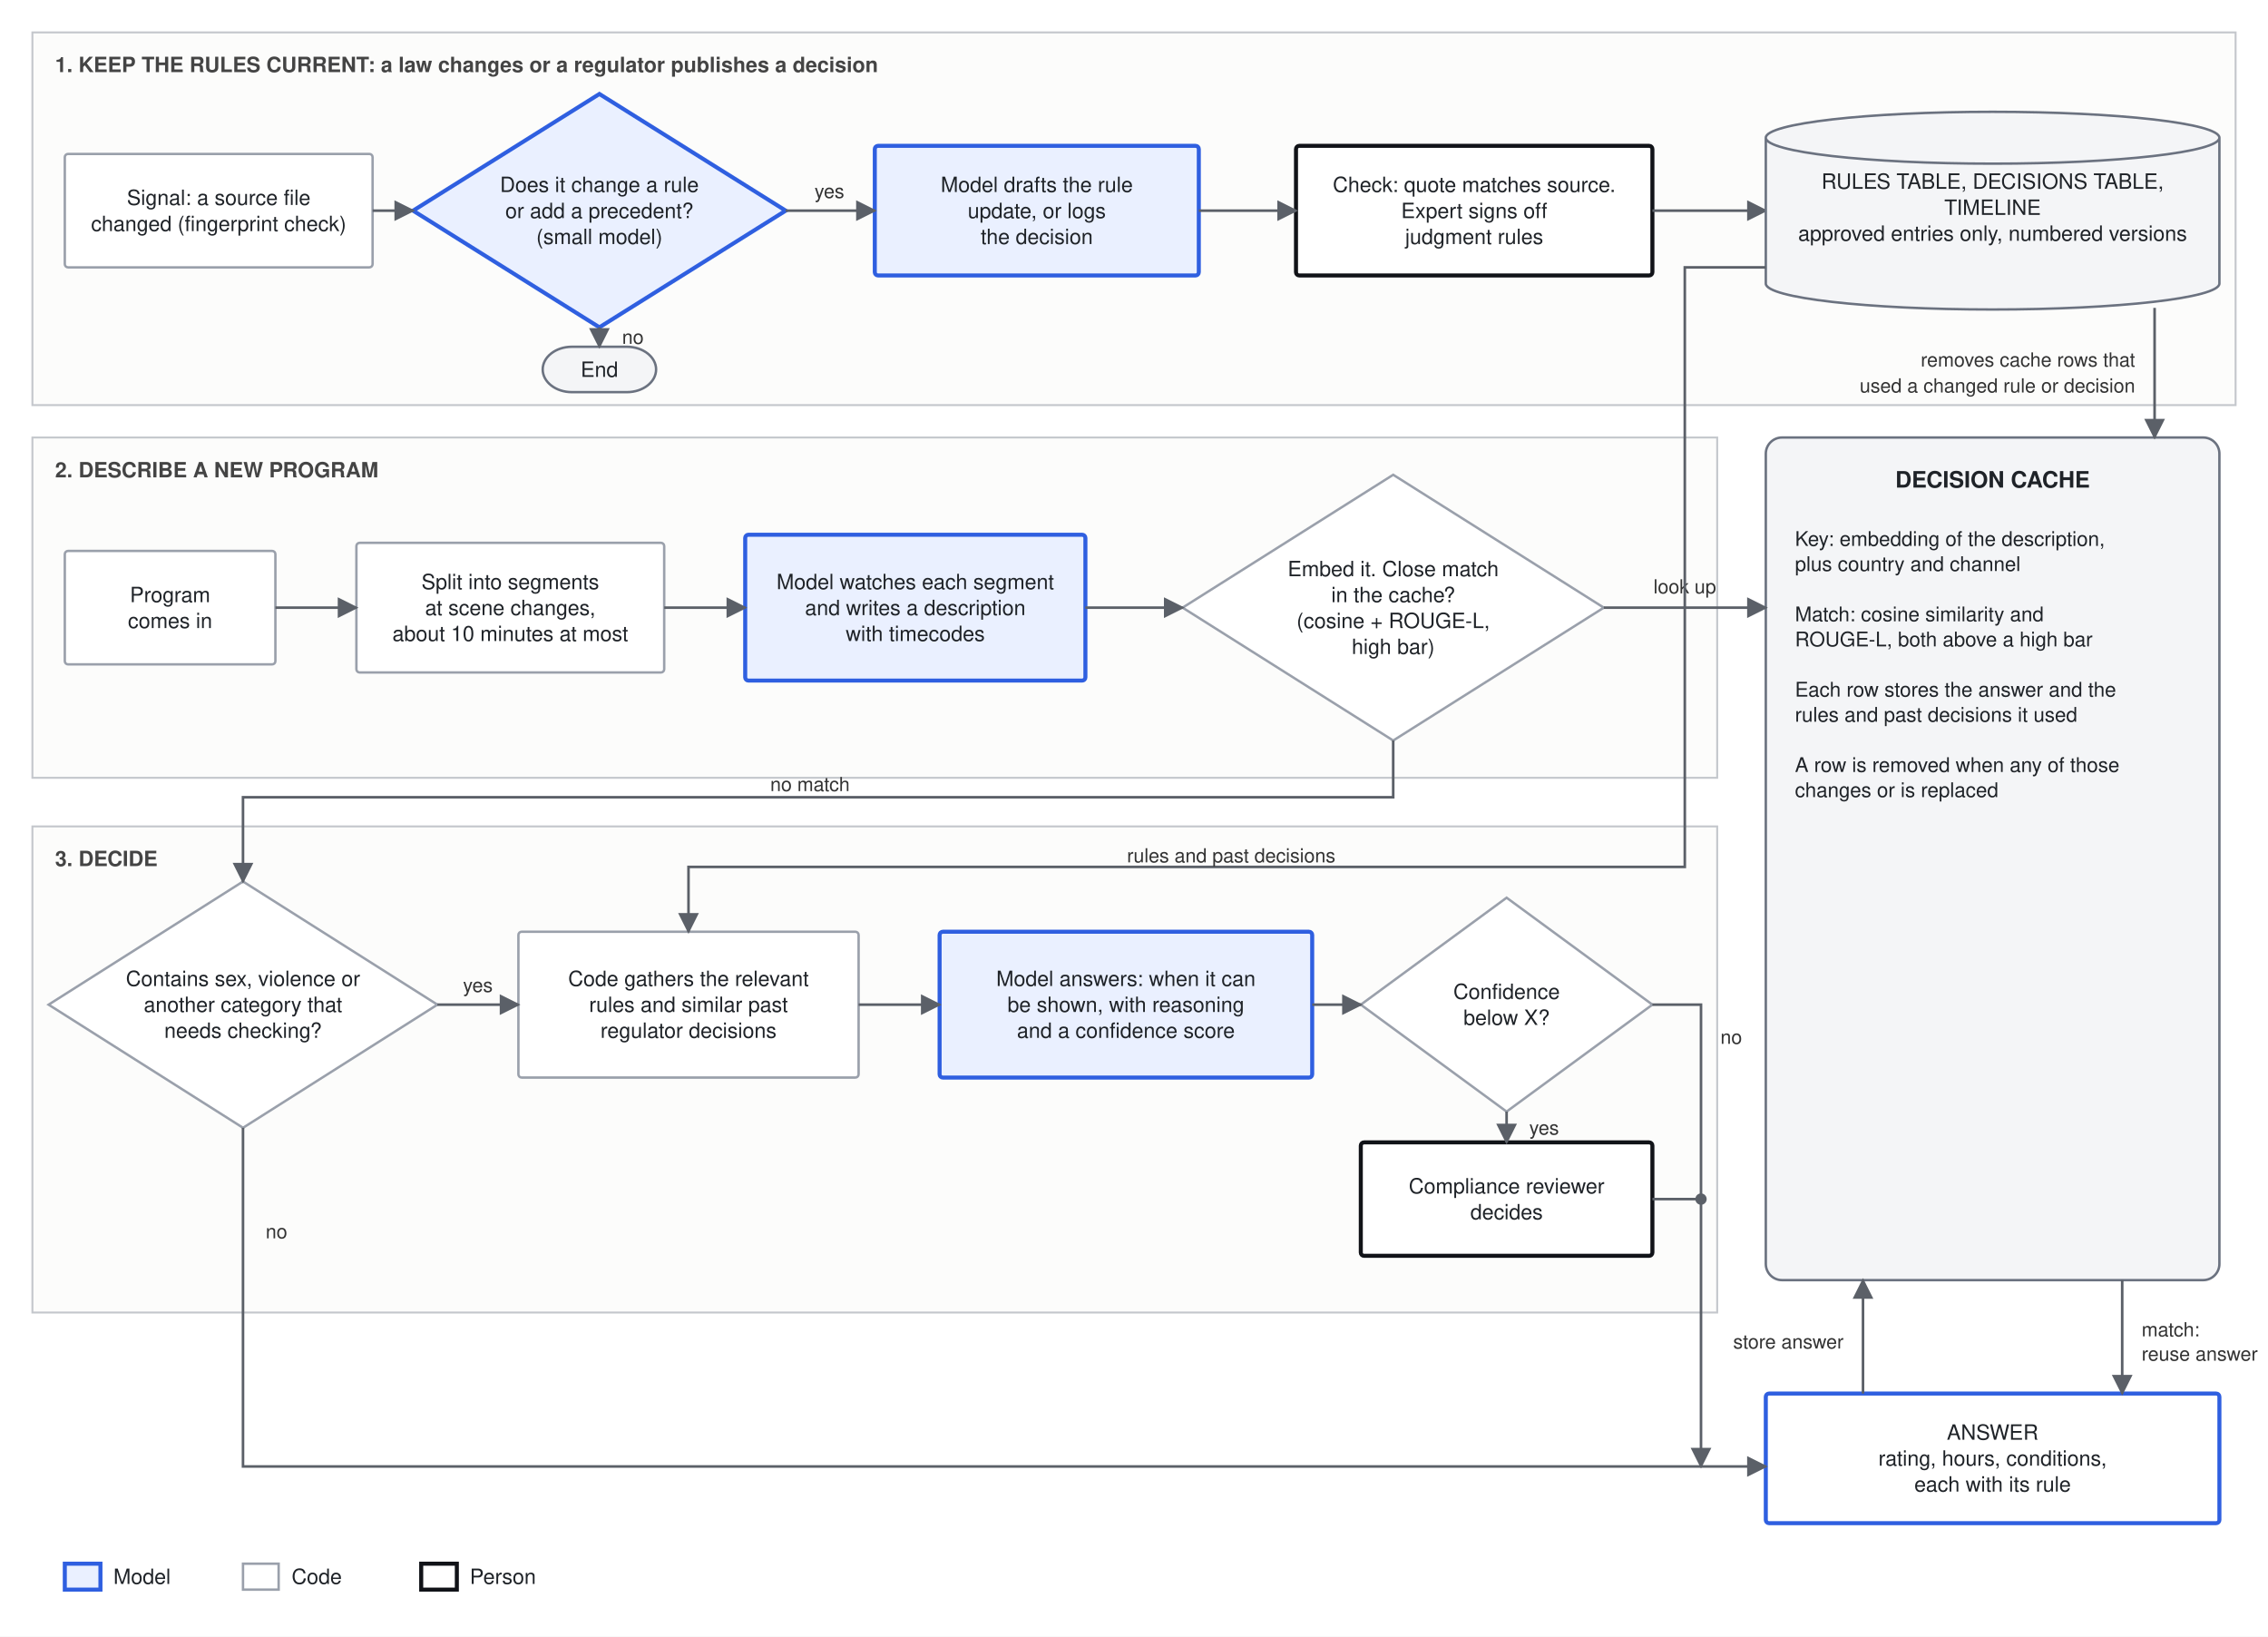
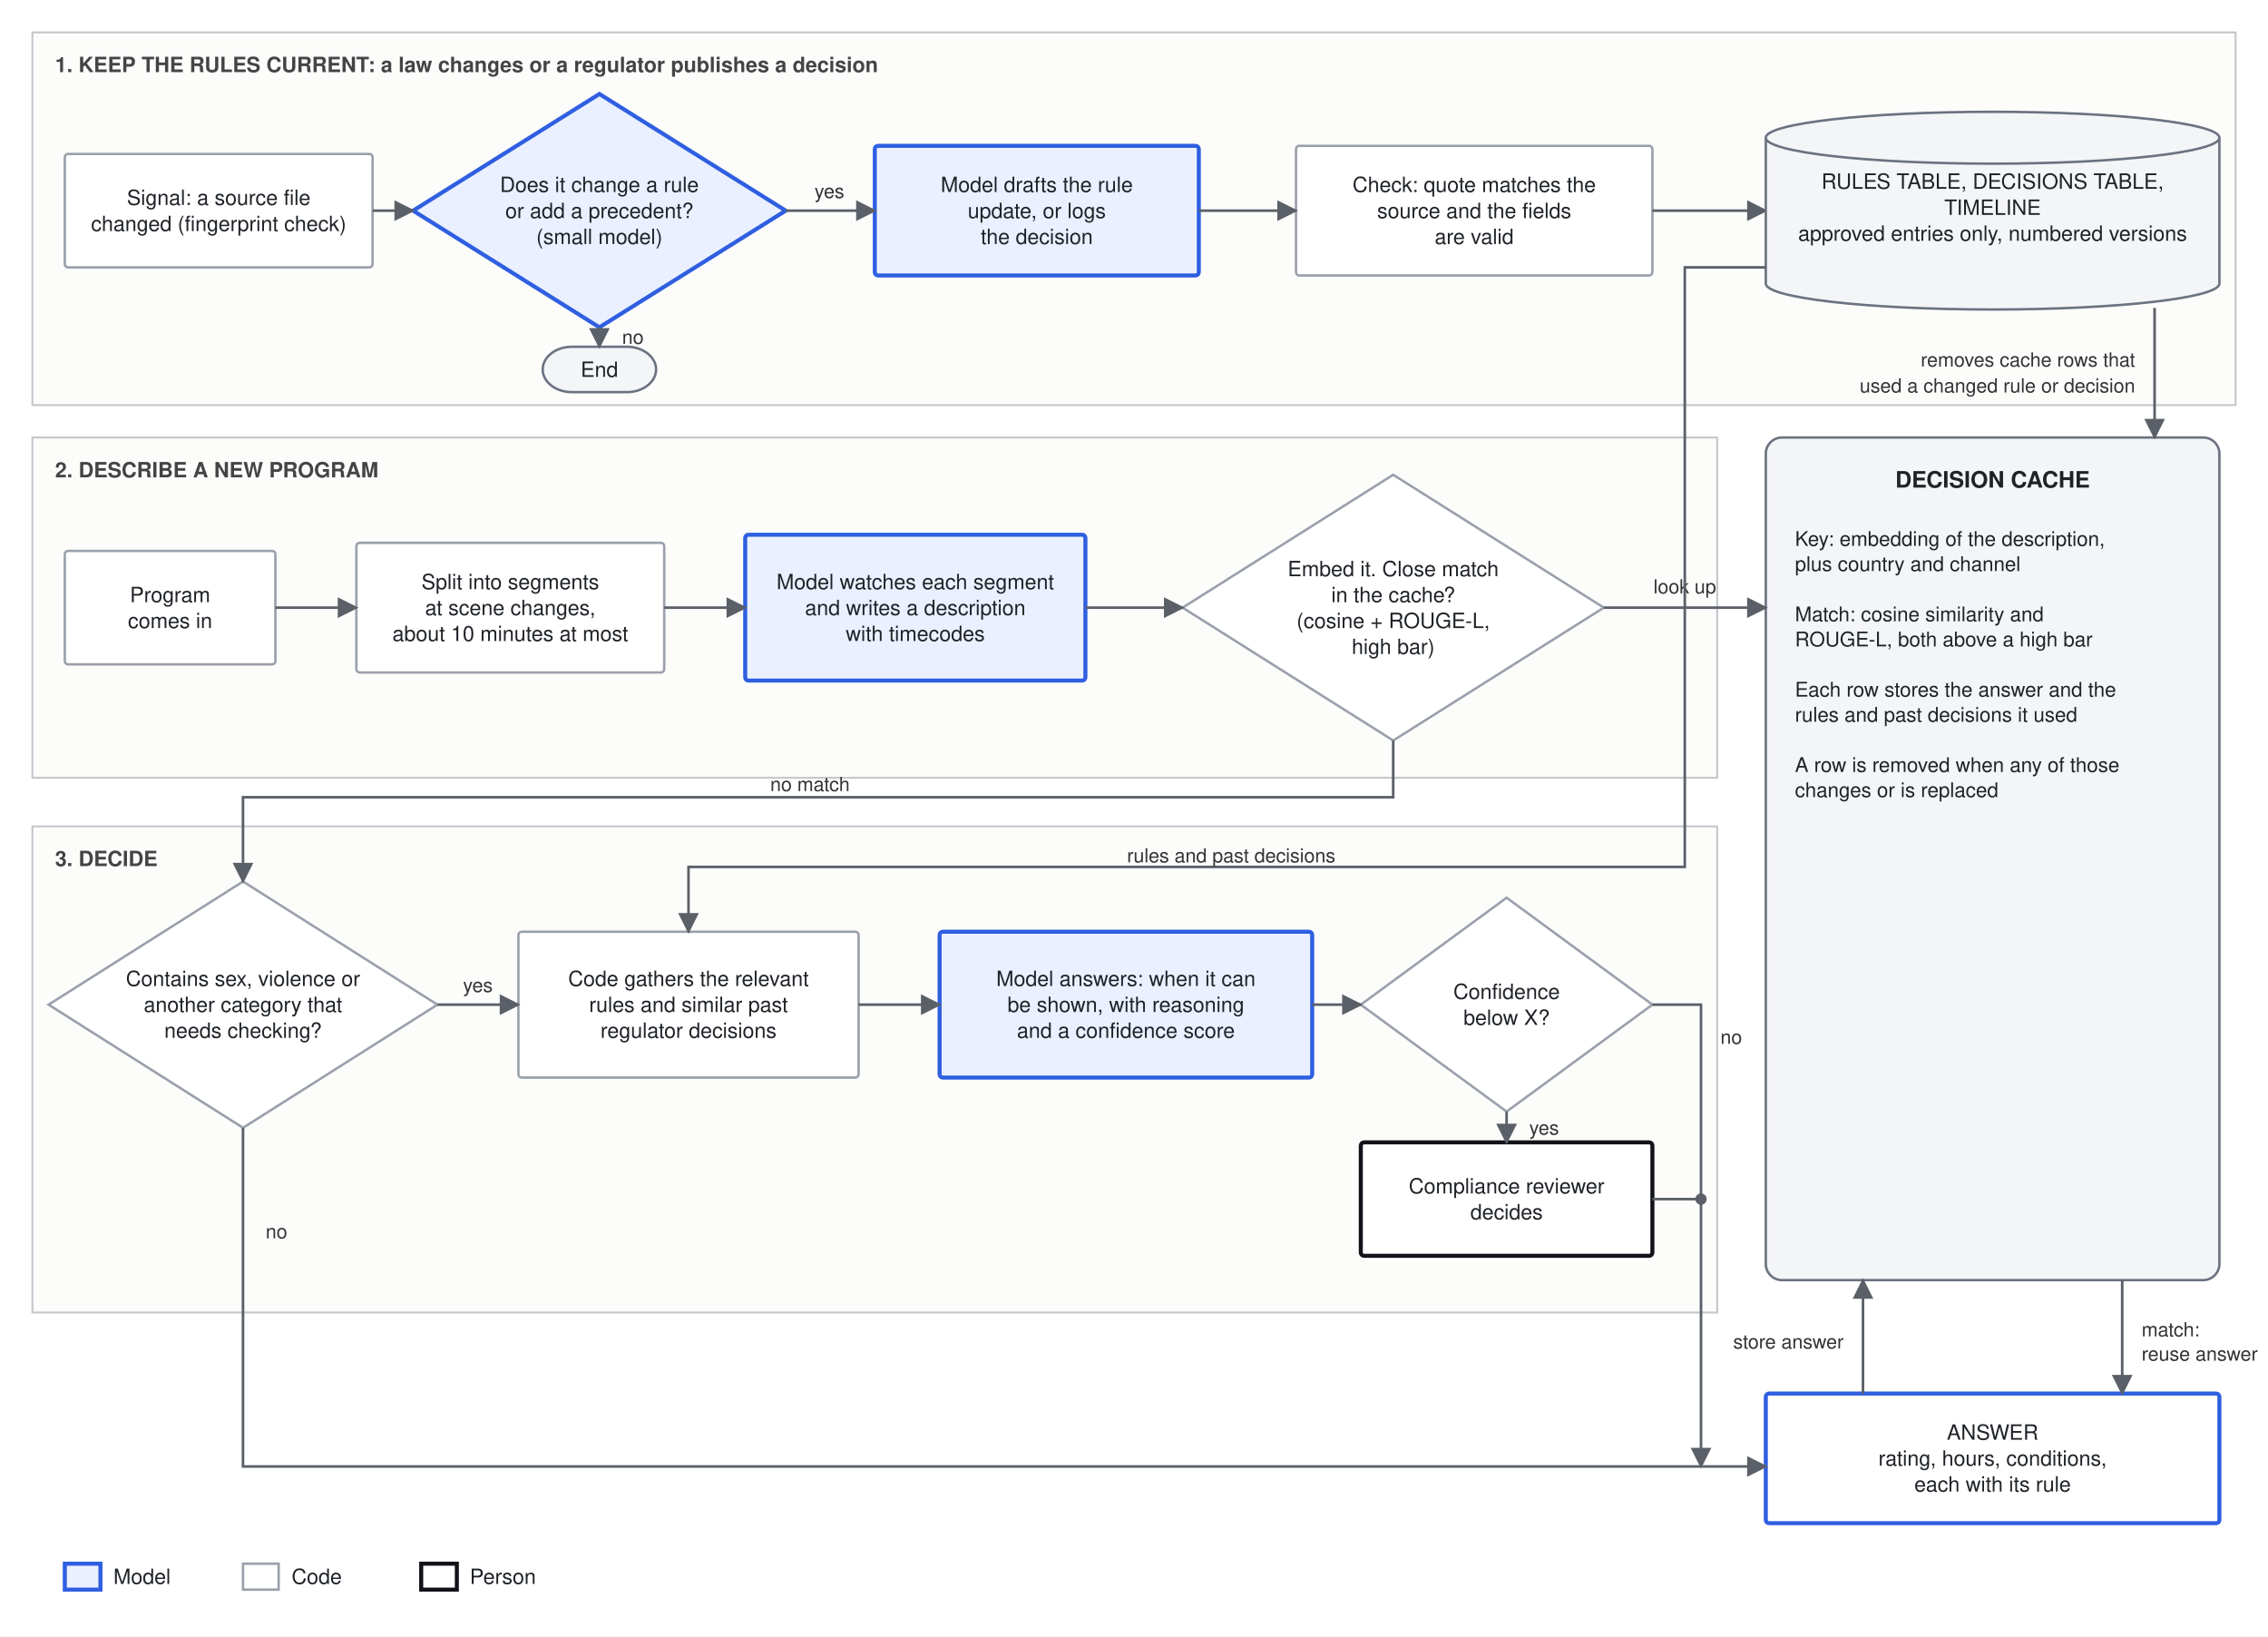
<svg xmlns="http://www.w3.org/2000/svg" viewBox="0 0 1400 1010" font-family="Helvetica, Arial, sans-serif">
  <defs>
    <marker id="a" viewBox="0 0 10 10" refX="9" refY="5" markerWidth="8" markerHeight="8" orient="auto-start-reverse">
      <path d="M0,0 L10,5 L0,10 z" fill="#5b6068" />
    </marker>
  </defs>
  <rect width="1400" height="1010" fill="#ffffff" />
  <rect x="20" y="20" width="1360" height="230" fill="#fcfcfb" stroke="#c4c7cc" stroke-width="1.2" />
  <text x="34" y="44.5" text-anchor="start" font-size="13" font-weight="bold" fill="#444">1. KEEP THE RULES CURRENT: a law changes or a regulator publishes a decision</text>
  <rect x="20" y="270" width="1040" height="210" fill="#fcfcfb" stroke="#c4c7cc" stroke-width="1.2" />
  <text x="34" y="294.6" text-anchor="start" font-size="13" font-weight="bold" fill="#444">2. DESCRIBE A NEW PROGRAM</text>
  <rect x="20" y="510" width="1040" height="300" fill="#fcfcfb" stroke="#c4c7cc" stroke-width="1.2" />
  <text x="34" y="534.5" text-anchor="start" font-size="13" font-weight="bold" fill="#444">3. DECIDE</text>
  <rect x="40.0" y="95.0" width="190" height="70" rx="2" fill="#ffffff" stroke="#9aa0ab" stroke-width="1.5" />
  <text x="135" y="126.5" text-anchor="middle" font-size="13" font-weight="normal" fill="#1f2328">Signal: a source file</text>
  <text x="135" y="142.6" text-anchor="middle" font-size="13" font-weight="normal" fill="#1f2328">changed (fingerprint check)</text>
  <polygon points="370,58 485,130 370,202 255,130" fill="#eaf0ff" stroke="#2f5fe0" stroke-width="2.5" />
  <text x="370" y="118.5" text-anchor="middle" font-size="13" font-weight="normal" fill="#1f2328">Does it change a rule</text>
  <text x="370" y="134.6" text-anchor="middle" font-size="13" font-weight="normal" fill="#1f2328">or add a precedent?</text>
  <text x="370" y="150.6" text-anchor="middle" font-size="13" font-weight="normal" fill="#1f2328">(small model)</text>
  <rect x="540.0" y="90.0" width="200" height="80" rx="2" fill="#eaf0ff" stroke="#2f5fe0" stroke-width="2.5" />
  <text x="640" y="118.5" text-anchor="middle" font-size="13" font-weight="normal" fill="#1f2328">Model drafts the rule</text>
  <text x="640" y="134.6" text-anchor="middle" font-size="13" font-weight="normal" fill="#1f2328">update, or logs</text>
  <text x="640" y="150.6" text-anchor="middle" font-size="13" font-weight="normal" fill="#1f2328">the decision</text>
-   <rect x="800.0" y="90.0" width="220" height="80" rx="2" fill="#ffffff" stroke="#111318" stroke-width="2.5" />
-   <text x="910" y="118.5" text-anchor="middle" font-size="13" font-weight="normal" fill="#1f2328">Check: quote matches source.</text>
-   <text x="910" y="134.6" text-anchor="middle" font-size="13" font-weight="normal" fill="#1f2328">Expert signs off</text>
-   <text x="910" y="150.6" text-anchor="middle" font-size="13" font-weight="normal" fill="#1f2328">judgment rules</text>
+   <rect x="800.0" y="90.0" width="220" height="80" rx="2" fill="#ffffff" stroke="#9aa0ab" stroke-width="1.5" />
+   <text x="910" y="118.5" text-anchor="middle" font-size="13" font-weight="normal" fill="#1f2328">Check: quote matches the</text>
+   <text x="910" y="134.6" text-anchor="middle" font-size="13" font-weight="normal" fill="#1f2328">source and the fields</text>
+   <text x="910" y="150.6" text-anchor="middle" font-size="13" font-weight="normal" fill="#1f2328">are valid</text>
  <rect x="335.0" y="214.0" width="70" height="28" rx="18" fill="#f4f5f7" stroke="#6b7280" stroke-width="1.5" />
  <text x="370" y="232.6" text-anchor="middle" font-size="13" font-weight="normal" fill="#1f2328">End</text>
  <path d="M 230,130 L 255,130" fill="none" stroke="#5b6068" stroke-width="1.6" marker-end="url(#a)" />
  <path d="M 485,130 L 540,130" fill="none" stroke="#5b6068" stroke-width="1.6" marker-end="url(#a)" />
  <text x="512" y="122.2" text-anchor="middle" font-size="12" font-weight="normal" fill="#333">yes</text>
  <path d="M 740,130 L 800,130" fill="none" stroke="#5b6068" stroke-width="1.6" marker-end="url(#a)" />
  <path d="M 1020,130 L 1090,130" fill="none" stroke="#5b6068" stroke-width="1.6" marker-end="url(#a)" />
  <path d="M 370,202 L 370,214" fill="none" stroke="#5b6068" stroke-width="1.6" marker-end="url(#a)" />
  <text x="384" y="212.2" text-anchor="start" font-size="12" font-weight="normal" fill="#333">no</text>
  <path d="M1090,85 L1090,175 A140,16 0 0 0 1370,175 L1370,85 A140,16 0 0 0 1090,85 A140,16 0 0 0 1370,85" fill="#f4f5f7" stroke="#6b7280" stroke-width="1.5" />
  <text x="1230" y="116.5" text-anchor="middle" font-size="13" font-weight="normal" fill="#1f2328">RULES TABLE, DECISIONS TABLE,</text>
  <text x="1230" y="132.6" text-anchor="middle" font-size="13" font-weight="normal" fill="#1f2328">TIMELINE</text>
  <text x="1230" y="148.6" text-anchor="middle" font-size="13" font-weight="normal" fill="#1f2328">approved entries only, numbered versions</text>
  <rect x="40.0" y="340.0" width="130" height="70" rx="2" fill="#ffffff" stroke="#9aa0ab" stroke-width="1.5" />
  <text x="105" y="371.6" text-anchor="middle" font-size="13" font-weight="normal" fill="#1f2328">Program</text>
  <text x="105" y="387.6" text-anchor="middle" font-size="13" font-weight="normal" fill="#1f2328">comes in</text>
  <rect x="220.0" y="335.0" width="190" height="80" rx="2" fill="#ffffff" stroke="#9aa0ab" stroke-width="1.5" />
  <text x="315" y="363.6" text-anchor="middle" font-size="13" font-weight="normal" fill="#1f2328">Split into segments</text>
  <text x="315" y="379.6" text-anchor="middle" font-size="13" font-weight="normal" fill="#1f2328">at scene changes,</text>
  <text x="315" y="395.6" text-anchor="middle" font-size="13" font-weight="normal" fill="#1f2328">about 10 minutes at most</text>
  <rect x="460.0" y="330.0" width="210" height="90" rx="2" fill="#eaf0ff" stroke="#2f5fe0" stroke-width="2.5" />
  <text x="565" y="363.6" text-anchor="middle" font-size="13" font-weight="normal" fill="#1f2328">Model watches each segment</text>
  <text x="565" y="379.6" text-anchor="middle" font-size="13" font-weight="normal" fill="#1f2328">and writes a description</text>
  <text x="565" y="395.6" text-anchor="middle" font-size="13" font-weight="normal" fill="#1f2328">with timecodes</text>
  <polygon points="860,293 990,375 860,457 730,375" fill="#ffffff" stroke="#9aa0ab" stroke-width="1.5" />
  <text x="860" y="355.6" text-anchor="middle" font-size="13" font-weight="normal" fill="#1f2328">Embed it. Close match</text>
  <text x="860" y="371.6" text-anchor="middle" font-size="13" font-weight="normal" fill="#1f2328">in the cache?</text>
  <text x="860" y="387.6" text-anchor="middle" font-size="13" font-weight="normal" fill="#1f2328">(cosine + ROUGE-L,</text>
  <text x="860" y="403.6" text-anchor="middle" font-size="13" font-weight="normal" fill="#1f2328">high bar)</text>
  <path d="M 170,375 L 220,375" fill="none" stroke="#5b6068" stroke-width="1.6" marker-end="url(#a)" />
  <path d="M 410,375 L 460,375" fill="none" stroke="#5b6068" stroke-width="1.6" marker-end="url(#a)" />
  <path d="M 670,375 L 730,375" fill="none" stroke="#5b6068" stroke-width="1.6" marker-end="url(#a)" />
  <rect x="1090" y="270" width="280" height="520" rx="10" fill="#f4f5f7" stroke="#6b7280" stroke-width="1.5" />
  <text x="1230" y="300.9" text-anchor="middle" font-size="14" font-weight="bold" fill="#1f2328">DECISION CACHE</text>
  <text x="1108" y="336.9" text-anchor="start" font-size="12.5" font-weight="normal" fill="#1f2328">Key: embedding of the description,</text>
  <text x="1108" y="352.4" text-anchor="start" font-size="12.5" font-weight="normal" fill="#1f2328">plus country and channel</text>
  <text x="1108" y="367.9" text-anchor="start" font-size="12.5" font-weight="normal" fill="#1f2328" />
  <text x="1108" y="383.4" text-anchor="start" font-size="12.5" font-weight="normal" fill="#1f2328">Match: cosine similarity and</text>
  <text x="1108" y="398.9" text-anchor="start" font-size="12.5" font-weight="normal" fill="#1f2328">ROUGE-L, both above a high bar</text>
  <text x="1108" y="414.4" text-anchor="start" font-size="12.5" font-weight="normal" fill="#1f2328" />
  <text x="1108" y="429.9" text-anchor="start" font-size="12.5" font-weight="normal" fill="#1f2328">Each row stores the answer and the</text>
  <text x="1108" y="445.4" text-anchor="start" font-size="12.5" font-weight="normal" fill="#1f2328">rules and past decisions it used</text>
  <text x="1108" y="460.9" text-anchor="start" font-size="12.5" font-weight="normal" fill="#1f2328" />
  <text x="1108" y="476.4" text-anchor="start" font-size="12.5" font-weight="normal" fill="#1f2328">A row is removed when any of those</text>
  <text x="1108" y="491.9" text-anchor="start" font-size="12.5" font-weight="normal" fill="#1f2328">changes or is replaced</text>
  <path d="M 990,375 L 1090,375" fill="none" stroke="#5b6068" stroke-width="1.6" marker-end="url(#a)" />
  <text x="1040" y="366.2" text-anchor="middle" font-size="12" font-weight="normal" fill="#333">look up</text>
  <path d="M 1330,190 L 1330,270" fill="none" stroke="#5b6068" stroke-width="1.6" marker-end="url(#a)" />
  <text x="1318" y="226.2" text-anchor="end" font-size="12" font-weight="normal" fill="#333">removes cache rows that</text>
  <text x="1318" y="242.2" text-anchor="end" font-size="12" font-weight="normal" fill="#333">used a changed rule or decision</text>
  <polygon points="150,544 270,620 150,696 30,620" fill="#ffffff" stroke="#9aa0ab" stroke-width="1.5" />
  <text x="150" y="608.5" text-anchor="middle" font-size="13" font-weight="normal" fill="#1f2328">Contains sex, violence or</text>
  <text x="150" y="624.5" text-anchor="middle" font-size="13" font-weight="normal" fill="#1f2328">another category that</text>
  <text x="150" y="640.5" text-anchor="middle" font-size="13" font-weight="normal" fill="#1f2328">needs checking?</text>
  <rect x="320.0" y="575.0" width="210" height="90" rx="2" fill="#ffffff" stroke="#9aa0ab" stroke-width="1.5" />
  <text x="425" y="608.5" text-anchor="middle" font-size="13" font-weight="normal" fill="#1f2328">Code gathers the relevant</text>
  <text x="425" y="624.5" text-anchor="middle" font-size="13" font-weight="normal" fill="#1f2328">rules and similar past</text>
  <text x="425" y="640.5" text-anchor="middle" font-size="13" font-weight="normal" fill="#1f2328">regulator decisions</text>
  <rect x="580.0" y="575.0" width="230" height="90" rx="2" fill="#eaf0ff" stroke="#2f5fe0" stroke-width="2.5" />
  <text x="695" y="608.5" text-anchor="middle" font-size="13" font-weight="normal" fill="#1f2328">Model answers: when it can</text>
  <text x="695" y="624.5" text-anchor="middle" font-size="13" font-weight="normal" fill="#1f2328">be shown, with reasoning</text>
  <text x="695" y="640.5" text-anchor="middle" font-size="13" font-weight="normal" fill="#1f2328">and a confidence score</text>
  <polygon points="930,554 1020,620 930,686 840,620" fill="#ffffff" stroke="#9aa0ab" stroke-width="1.5" />
  <text x="930" y="616.5" text-anchor="middle" font-size="13" font-weight="normal" fill="#1f2328">Confidence</text>
  <text x="930" y="632.5" text-anchor="middle" font-size="13" font-weight="normal" fill="#1f2328">below X?</text>
  <rect x="840.0" y="705.0" width="180" height="70" rx="2" fill="#ffffff" stroke="#111318" stroke-width="2.5" />
  <text x="930" y="736.5" text-anchor="middle" font-size="13" font-weight="normal" fill="#1f2328">Compliance reviewer</text>
  <text x="930" y="752.5" text-anchor="middle" font-size="13" font-weight="normal" fill="#1f2328">decides</text>
  <path d="M 270,620 L 320,620" fill="none" stroke="#5b6068" stroke-width="1.6" marker-end="url(#a)" />
  <text x="295" y="612.2" text-anchor="middle" font-size="12" font-weight="normal" fill="#333">yes</text>
  <path d="M 530,620 L 580,620" fill="none" stroke="#5b6068" stroke-width="1.6" marker-end="url(#a)" />
  <path d="M 810,620 L 840,620" fill="none" stroke="#5b6068" stroke-width="1.6" marker-end="url(#a)" />
  <path d="M 930,686 L 930,705" fill="none" stroke="#5b6068" stroke-width="1.6" marker-end="url(#a)" />
  <text x="944" y="700.2" text-anchor="start" font-size="12" font-weight="normal" fill="#333">yes</text>
  <path d="M 860,457 L 860,492 L 150,492 L 150,544" fill="none" stroke="#5b6068" stroke-width="1.6" marker-end="url(#a)" />
  <text x="500" y="488.2" text-anchor="middle" font-size="12" font-weight="normal" fill="#333">no match</text>
  <path d="M 1090,165 L 1040,165 L 1040,535 L 425,535 L 425,575" fill="none" stroke="#5b6068" stroke-width="1.6" marker-end="url(#a)" />
  <text x="760" y="532.2" text-anchor="middle" font-size="12" font-weight="normal" fill="#333">rules and past decisions</text>
  <rect x="1090.0" y="860.0" width="280" height="80" rx="2" fill="#ffffff" stroke="#2f5fe0" stroke-width="2.5" />
  <text x="1230" y="888.5" text-anchor="middle" font-size="13" font-weight="normal" fill="#1f2328">ANSWER</text>
  <text x="1230" y="904.5" text-anchor="middle" font-size="13" font-weight="normal" fill="#1f2328">rating, hours, conditions,</text>
  <text x="1230" y="920.5" text-anchor="middle" font-size="13" font-weight="normal" fill="#1f2328">each with its rule</text>
  <path d="M 150,696 L 150,905 L 1090,905" fill="none" stroke="#5b6068" stroke-width="1.6" marker-end="url(#a)" />
  <text x="164" y="764.2" text-anchor="start" font-size="12" font-weight="normal" fill="#333">no</text>
  <path d="M 1020,620 L 1050,620 L 1050,905" fill="none" stroke="#5b6068" stroke-width="1.6" marker-end="url(#a)" />
  <text x="1062" y="644.2" text-anchor="start" font-size="12" font-weight="normal" fill="#333">no</text>
  <path d="M 1020,740 L 1050,740" fill="none" stroke="#5b6068" stroke-width="1.6" />
  <path d="M 1150,860 L 1150,790" fill="none" stroke="#5b6068" stroke-width="1.6" marker-end="url(#a)" />
  <text x="1138" y="832.2" text-anchor="end" font-size="12" font-weight="normal" fill="#333">store answer</text>
  <path d="M 1310,790 L 1310,860" fill="none" stroke="#5b6068" stroke-width="1.6" marker-end="url(#a)" />
  <text x="1322" y="824.7" text-anchor="start" font-size="12" font-weight="normal" fill="#333">match:</text>
  <text x="1322" y="839.7" text-anchor="start" font-size="12" font-weight="normal" fill="#333">reuse answer</text>
  <circle cx="1050" cy="740" r="3.5" fill="#5b6068" />
  <rect x="40" y="965" width="22" height="16" fill="#eaf0ff" stroke="#2f5fe0" stroke-width="2.5" />
  <text x="70" y="977.5" text-anchor="start" font-size="13" font-weight="normal" fill="#1f2328">Model</text>
  <rect x="150" y="965" width="22" height="16" fill="#ffffff" stroke="#9aa0ab" stroke-width="1.5" />
  <text x="180" y="977.5" text-anchor="start" font-size="13" font-weight="normal" fill="#1f2328">Code</text>
  <rect x="260" y="965" width="22" height="16" fill="#ffffff" stroke="#111318" stroke-width="2.5" />
  <text x="290" y="977.5" text-anchor="start" font-size="13" font-weight="normal" fill="#1f2328">Person</text>
</svg>
